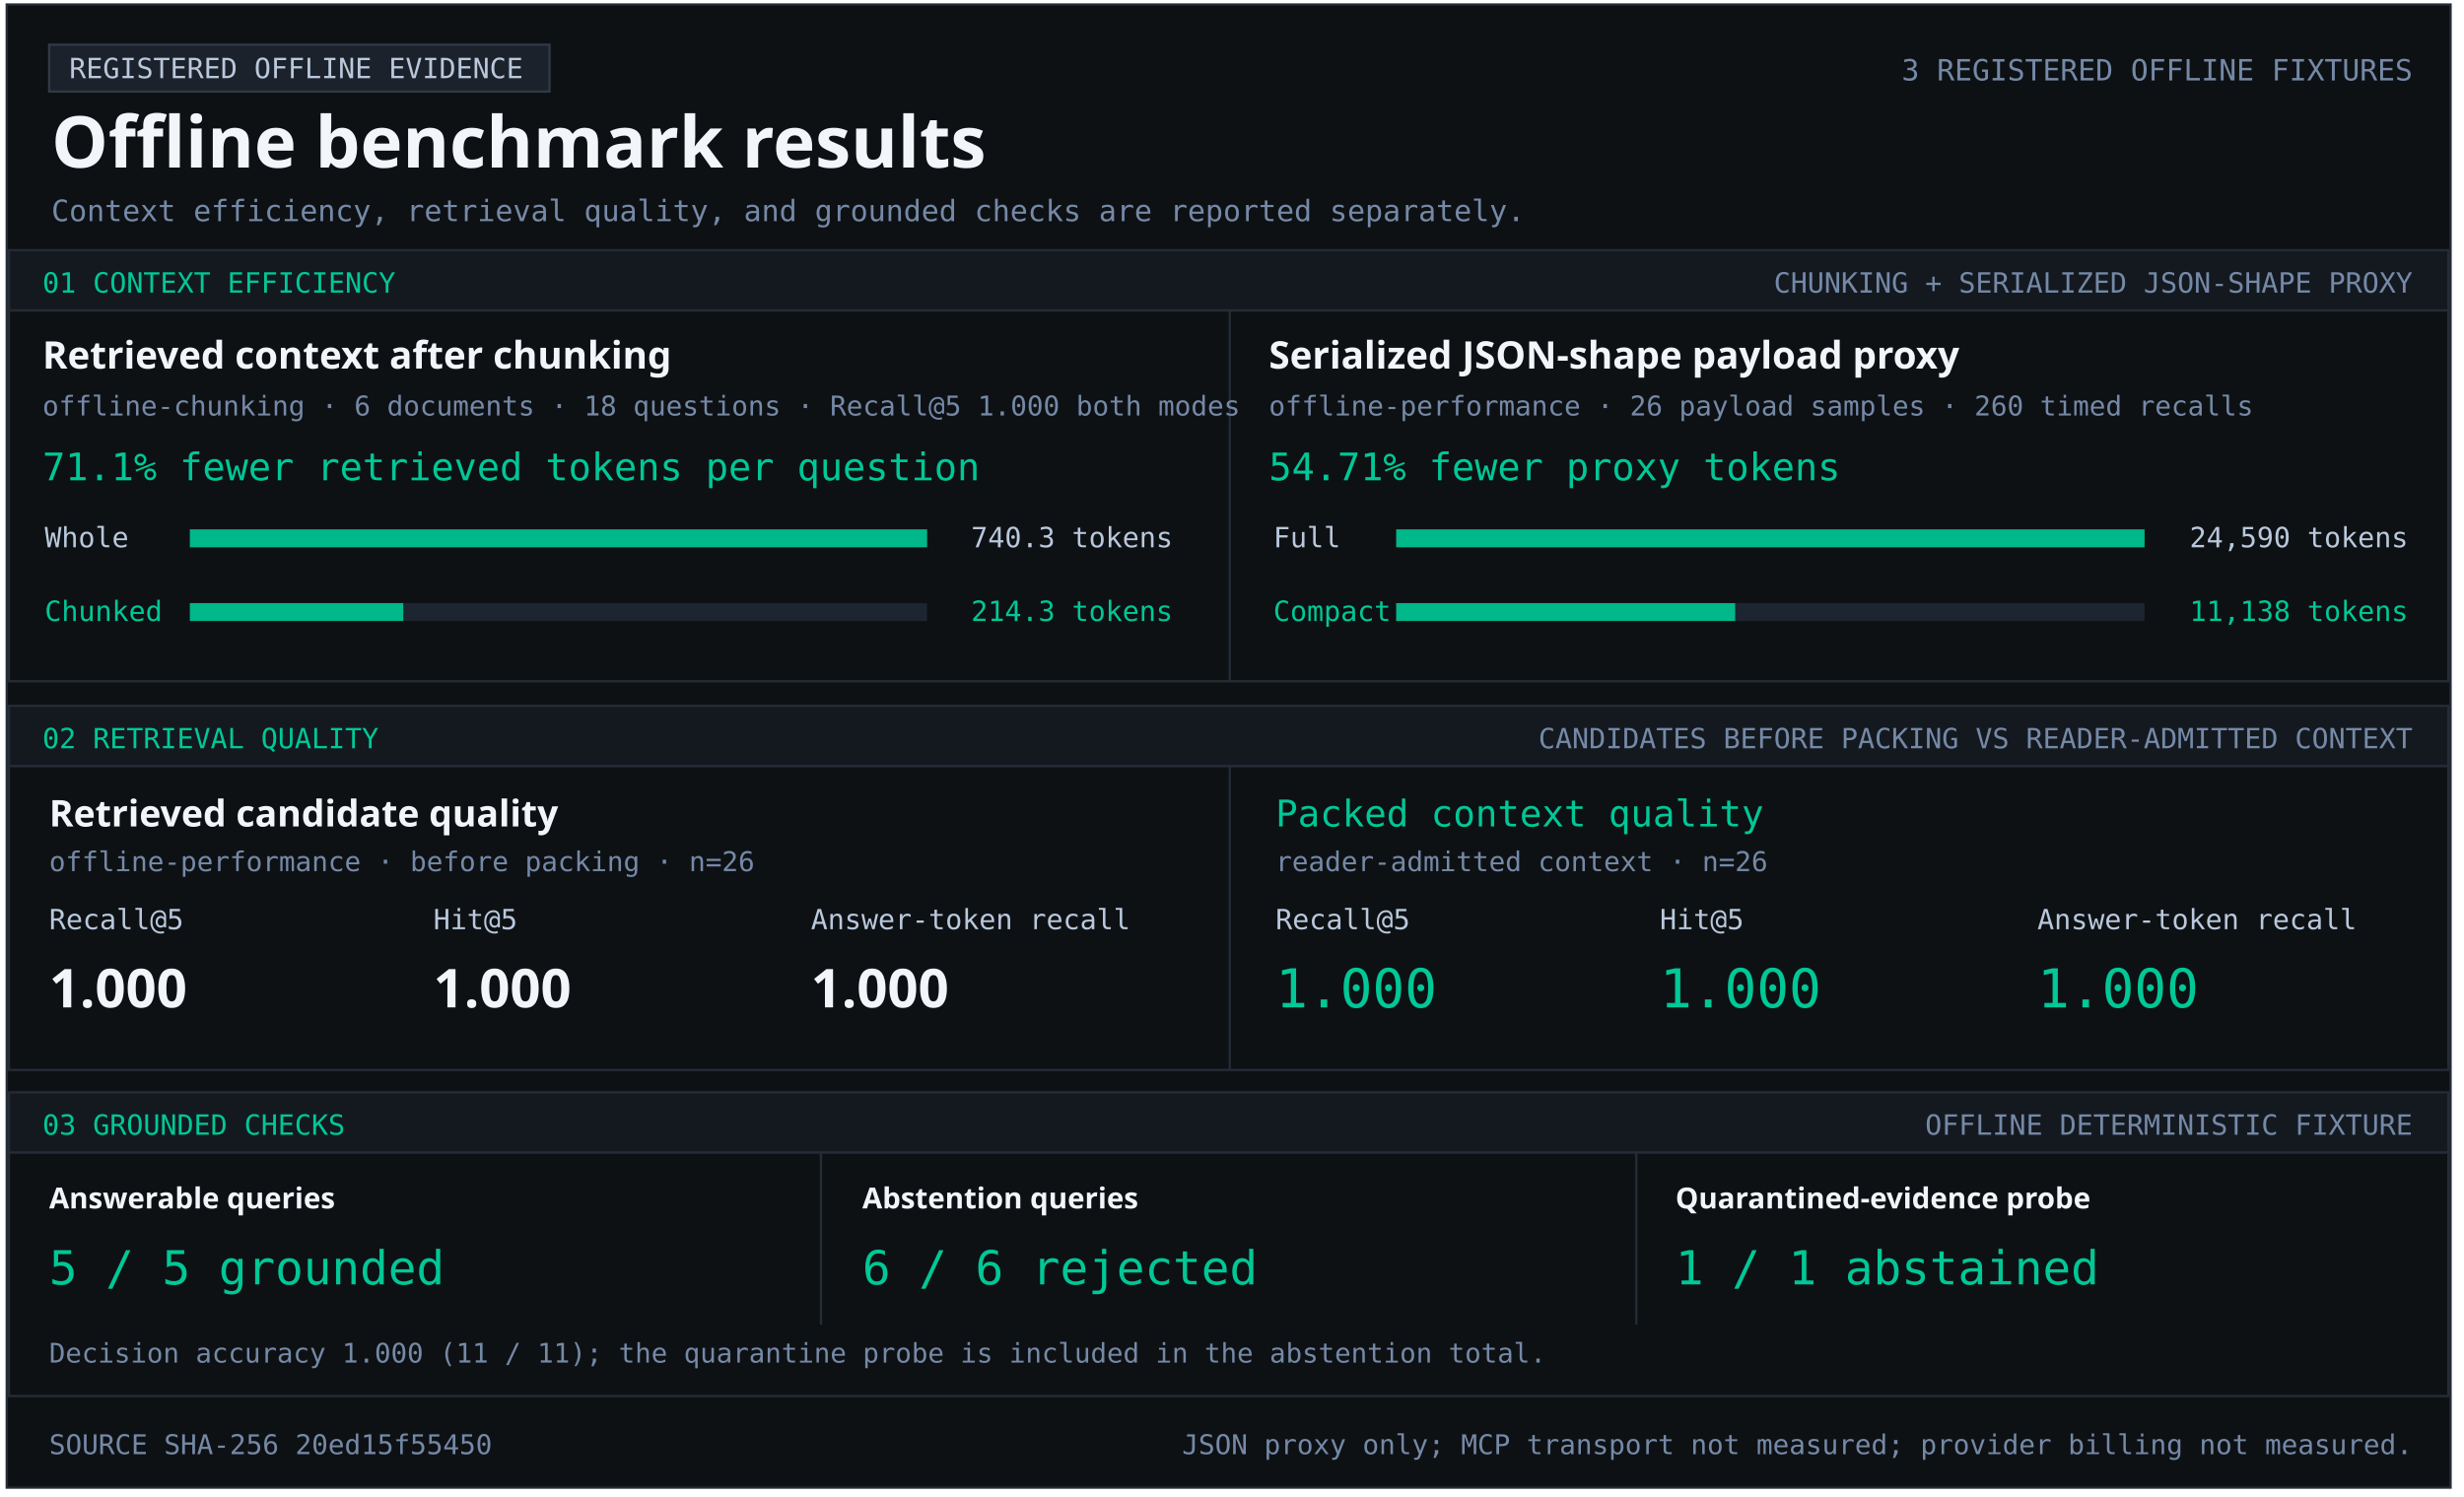
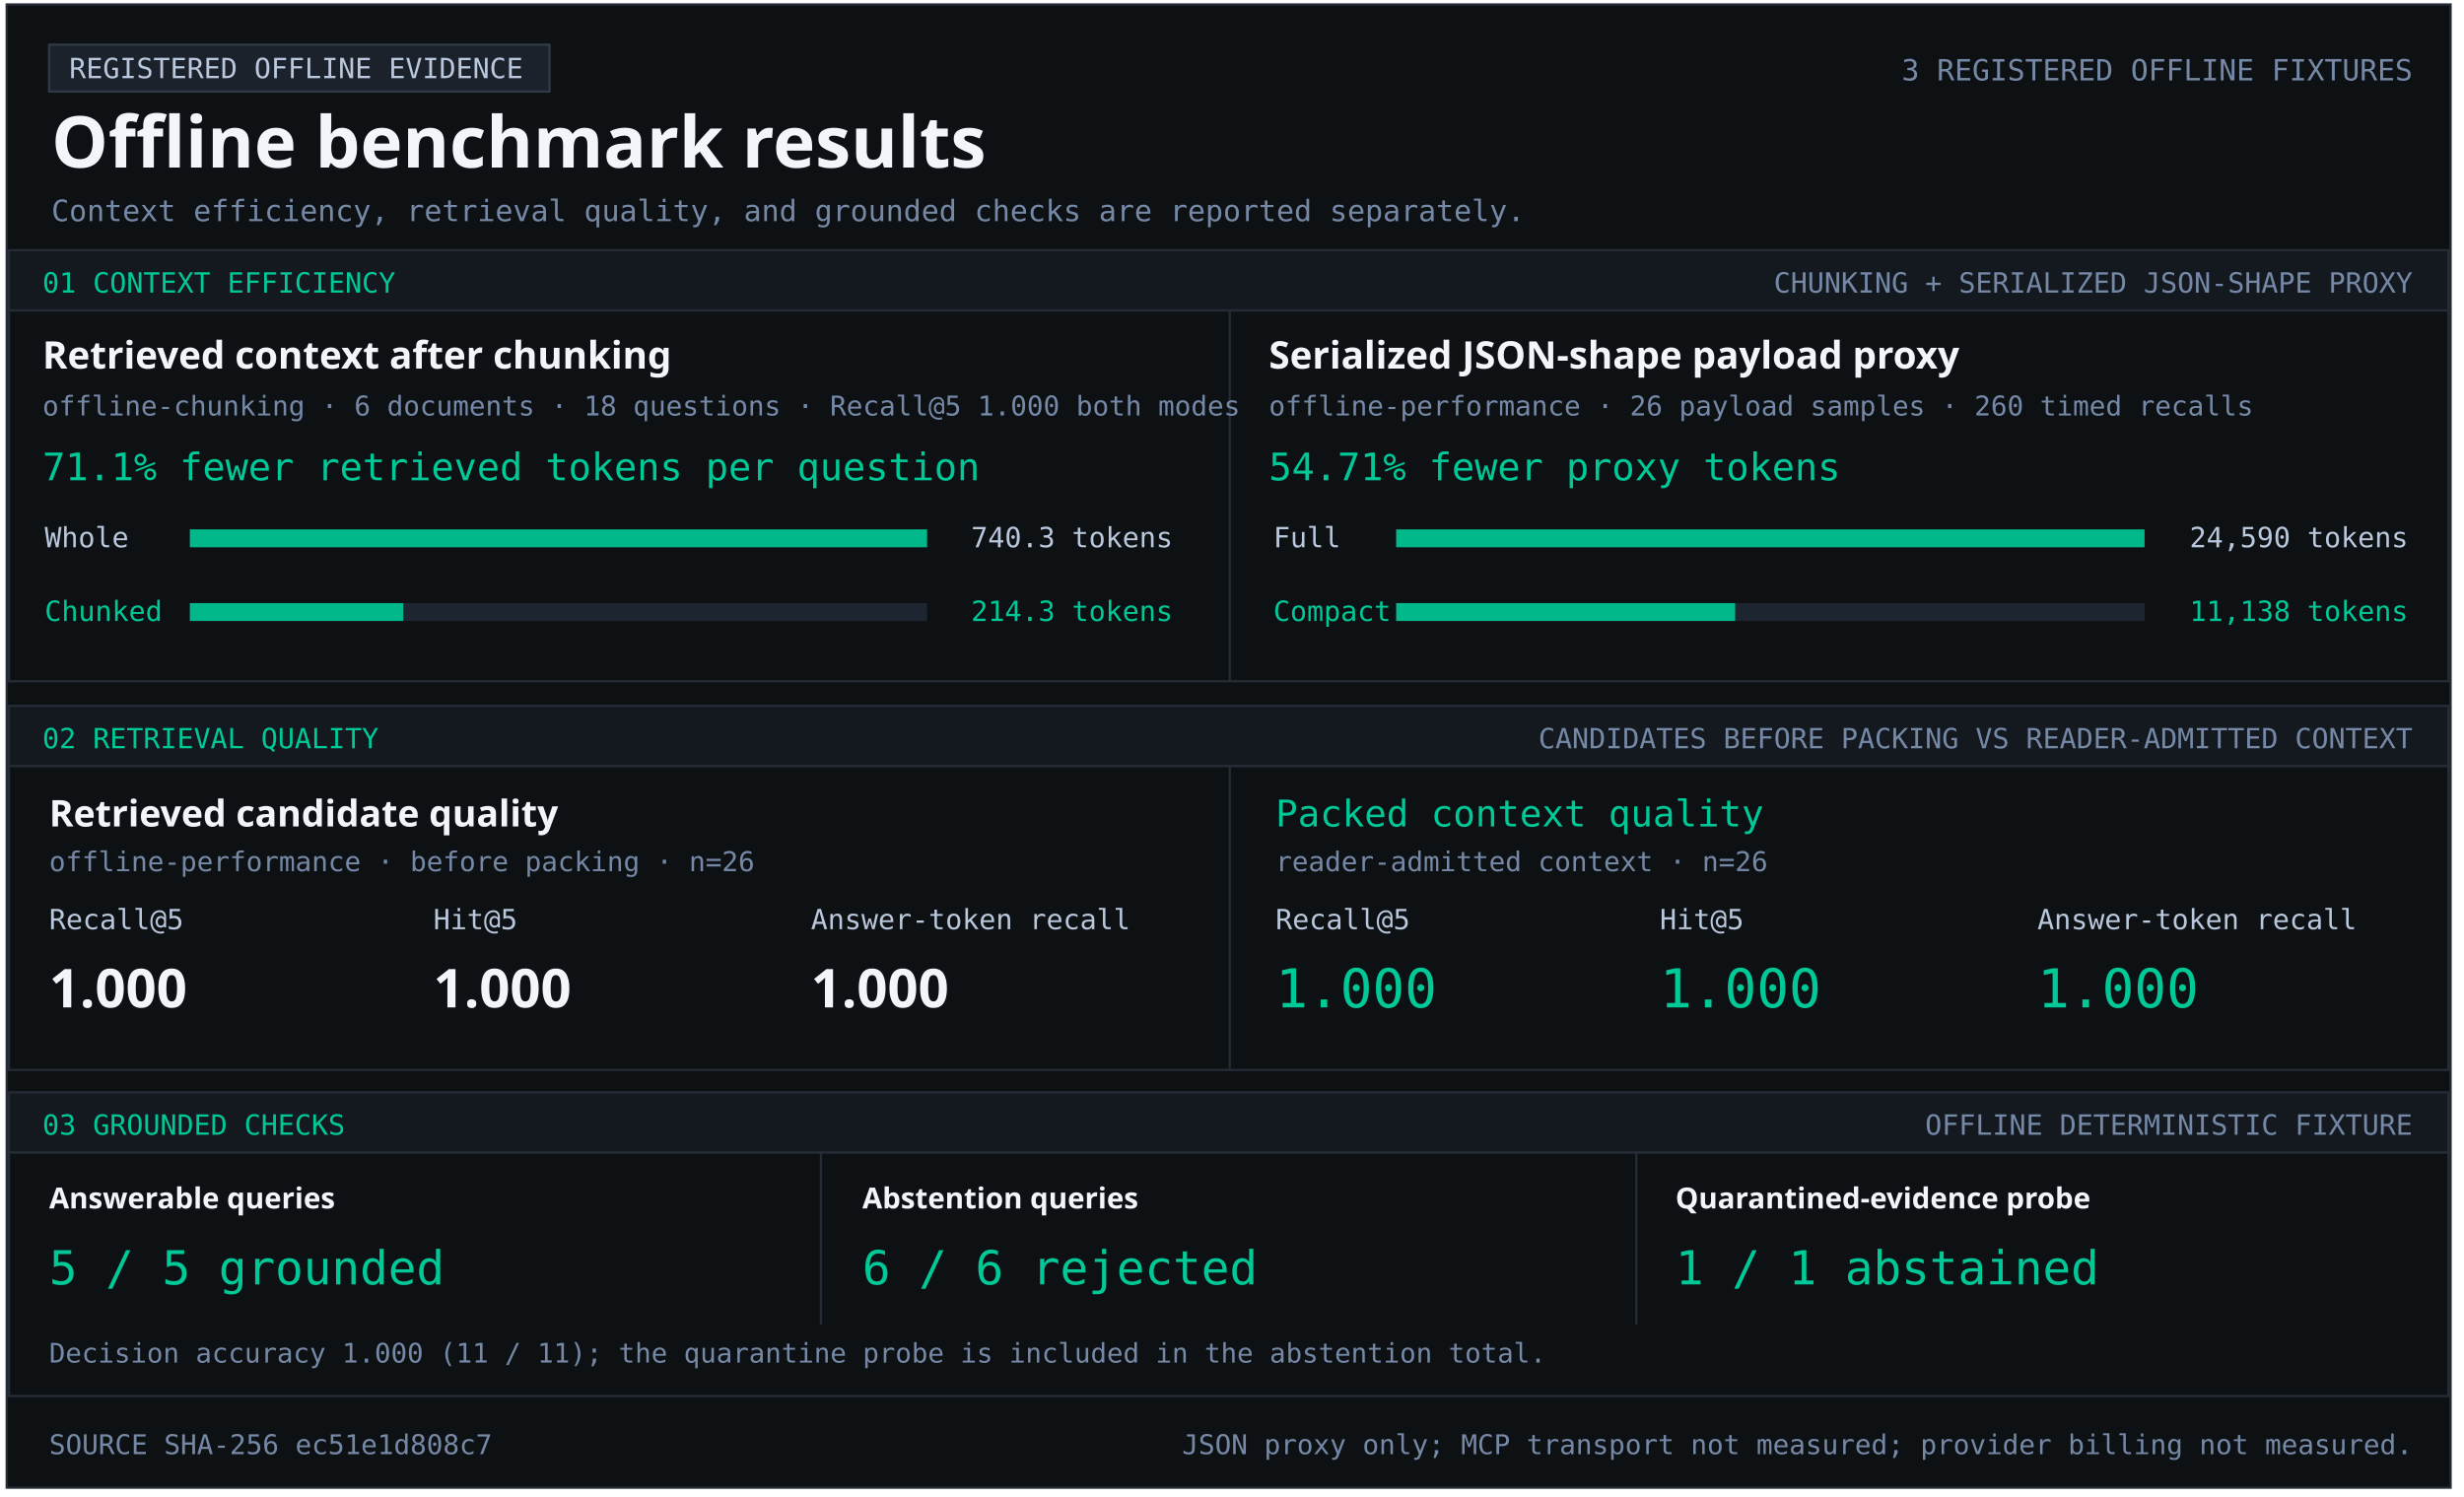
<svg xmlns="http://www.w3.org/2000/svg" width="1103" height="670" viewBox="0 0 1103 670" role="img" aria-labelledby="title desc">
  <style>text{font-family:Consolas,monospace;fill:#b9c8dc} .heading{font-family:Segoe UI,sans-serif;font-weight:700;fill:#f2f5f9} .green{fill:#00c896}.muted{fill:#7589a7}</style>
  <rect x="3" y="2" width="1094" height="664" fill="#0e1114" stroke="#252c36" />
  <rect x="22" y="20" width="224" height="21" fill="#1c222b" stroke="#303a47" />
  <text x="31" y="35" font-size="12.5" text-anchor="start">REGISTERED OFFLINE EVIDENCE</text>
  <text x="23" y="75" font-size="32" class="heading" text-anchor="start">Offline benchmark results</text>
  <text x="1080" y="36" font-size="13.1" class="muted" text-anchor="end">3 REGISTERED OFFLINE FIXTURES</text>
  <text x="23" y="99" font-size="13.2" class="muted" text-anchor="start">Context efficiency, retrieval quality, and grounded checks are reported separately.</text>
  <rect x="4" y="112" width="1092" height="27" fill="#141920" stroke="#252c36" />
  <text x="19" y="131" font-size="12.5" class="green" text-anchor="start">01  CONTEXT EFFICIENCY</text>
  <text x="1080" y="131" font-size="12.5" class="muted" text-anchor="end">CHUNKING + SERIALIZED JSON-SHAPE PROXY</text>
  <rect x="4" y="139" width="1092" height="166" fill="#0e1114" stroke="#252c36" />
  <rect x="550" y="139" width="1" height="166" fill="#252c36" />
  <text x="19" y="165" font-size="17" class="heading" text-anchor="start">Retrieved context after chunking</text>
  <text x="19" y="186" font-size="12.2" class="muted" text-anchor="start">offline-chunking · 6 documents · 18 questions · Recall@5 1.000 both modes</text>
  <text x="19" y="215" font-size="17" class="green" text-anchor="start">71.1% fewer retrieved tokens per question</text>
  <text x="20" y="245" font-size="12.5" text-anchor="start">Whole</text>
  <rect x="85" y="237" width="330" height="8" fill="#1d2530" />
  <rect x="85" y="237" width="330.00" height="8" fill="#00b889" />
  <text x="525" y="245" font-size="12.5" text-anchor="end">740.3 tokens</text>
  <text x="20" y="278" font-size="12.5" class="green" text-anchor="start">Chunked</text>
  <rect x="85" y="270" width="330" height="8" fill="#1d2530" />
  <rect x="85" y="270" width="95.53" height="8" fill="#00b889" />
  <text x="525" y="278" font-size="12.5" class="green" text-anchor="end">214.3 tokens</text>
  <text x="568" y="165" font-size="17" class="heading" text-anchor="start">Serialized JSON-shape payload proxy</text>
  <text x="568" y="186" font-size="12.2" class="muted" text-anchor="start">offline-performance · 26 payload samples · 260 timed recalls</text>
  <text x="568" y="215" font-size="17" class="green" text-anchor="start">54.71% fewer proxy tokens</text>
  <text x="570" y="245" font-size="12.5" text-anchor="start">Full</text>
  <rect x="625" y="237" width="335" height="8" fill="#1d2530" />
  <rect x="625" y="237" width="335.00" height="8" fill="#00b889" />
  <text x="1078" y="245" font-size="12.5" text-anchor="end">24,590 tokens</text>
  <text x="570" y="278" font-size="12.5" class="green" text-anchor="start">Compact</text>
  <rect x="625" y="270" width="335" height="8" fill="#1d2530" />
  <rect x="625" y="270" width="151.74" height="8" fill="#00b889" />
  <text x="1078" y="278" font-size="12.5" class="green" text-anchor="end">11,138 tokens</text>
  <rect x="4" y="316" width="1092" height="27" fill="#141920" stroke="#252c36" />
  <text x="19" y="335" font-size="12.5" class="green" text-anchor="start">02  RETRIEVAL QUALITY</text>
  <text x="1080" y="335" font-size="12.5" class="muted" text-anchor="end">CANDIDATES BEFORE PACKING VS READER-ADMITTED CONTEXT</text>
  <rect x="4" y="343" width="1092" height="136" fill="#0e1114" stroke="#252c36" />
  <rect x="550" y="343" width="1" height="136" fill="#252c36" />
  <text x="22" y="370" font-size="16.5" class="heading" text-anchor="start">Retrieved candidate quality</text>
  <text x="22" y="390" font-size="12.2" class="muted" text-anchor="start">offline-performance · before packing · n=26</text>
  <text x="22" y="416" font-size="12.5" text-anchor="start">Recall@5</text>
  <text x="194" y="416" font-size="12.5" text-anchor="start">Hit@5</text>
  <text x="363" y="416" font-size="12.5" text-anchor="start">Answer-token recall</text>
  <text x="22" y="451" font-size="24" class="heading" text-anchor="start">1.000</text>
  <text x="194" y="451" font-size="24" class="heading" text-anchor="start">1.000</text>
  <text x="363" y="451" font-size="24" class="heading" text-anchor="start">1.000</text>
  <text x="571" y="370" font-size="16.5" class="green" text-anchor="start">Packed context quality</text>
  <text x="571" y="390" font-size="12.2" class="muted" text-anchor="start">reader-admitted context · n=26</text>
  <text x="571" y="416" font-size="12.5" text-anchor="start">Recall@5</text>
  <text x="743" y="416" font-size="12.5" text-anchor="start">Hit@5</text>
  <text x="912" y="416" font-size="12.5" text-anchor="start">Answer-token recall</text>
  <text x="571" y="451" font-size="24" class="green" text-anchor="start">1.000</text>
  <text x="743" y="451" font-size="24" class="green" text-anchor="start">1.000</text>
  <text x="912" y="451" font-size="24" class="green" text-anchor="start">1.000</text>
  <rect x="4" y="489" width="1092" height="27" fill="#141920" stroke="#252c36" />
  <text x="19" y="508" font-size="12.5" class="green" text-anchor="start">03  GROUNDED CHECKS</text>
  <text x="1080" y="508" font-size="12.5" class="muted" text-anchor="end">OFFLINE DETERMINISTIC FIXTURE</text>
  <rect x="4" y="516" width="1092" height="109" fill="#0e1114" stroke="#252c36" />
  <rect x="367" y="516" width="1" height="77" fill="#252c36" />
  <rect x="732" y="516" width="1" height="77" fill="#252c36" />
  <text x="22" y="541" font-size="13" class="heading" text-anchor="start">Answerable queries</text>
  <text x="22" y="575" font-size="21" class="green" text-anchor="start">5 / 5 grounded</text>
  <text x="386" y="541" font-size="13" class="heading" text-anchor="start">Abstention queries</text>
  <text x="386" y="575" font-size="21" class="green" text-anchor="start">6 / 6 rejected</text>
  <text x="750" y="541" font-size="13" class="heading" text-anchor="start">Quarantined-evidence probe</text>
  <text x="750" y="575" font-size="21" class="green" text-anchor="start">1 / 1 abstained</text>
  <text x="22" y="610" font-size="12.1" class="muted" text-anchor="start">Decision accuracy 1.000 (11 / 11); the quarantine probe is included in the abstention total.</text>
-   <text x="22" y="651" font-size="12.2" class="muted" text-anchor="start">SOURCE SHA-256  20ed15f55450</text>
+   <text x="22" y="651" font-size="12.2" class="muted" text-anchor="start">SOURCE SHA-256  ec51e1d808c7</text>
  <text x="1080" y="651" font-size="12.2" class="muted" text-anchor="end">JSON proxy only; MCP transport not measured; provider billing not measured.</text>
</svg>
